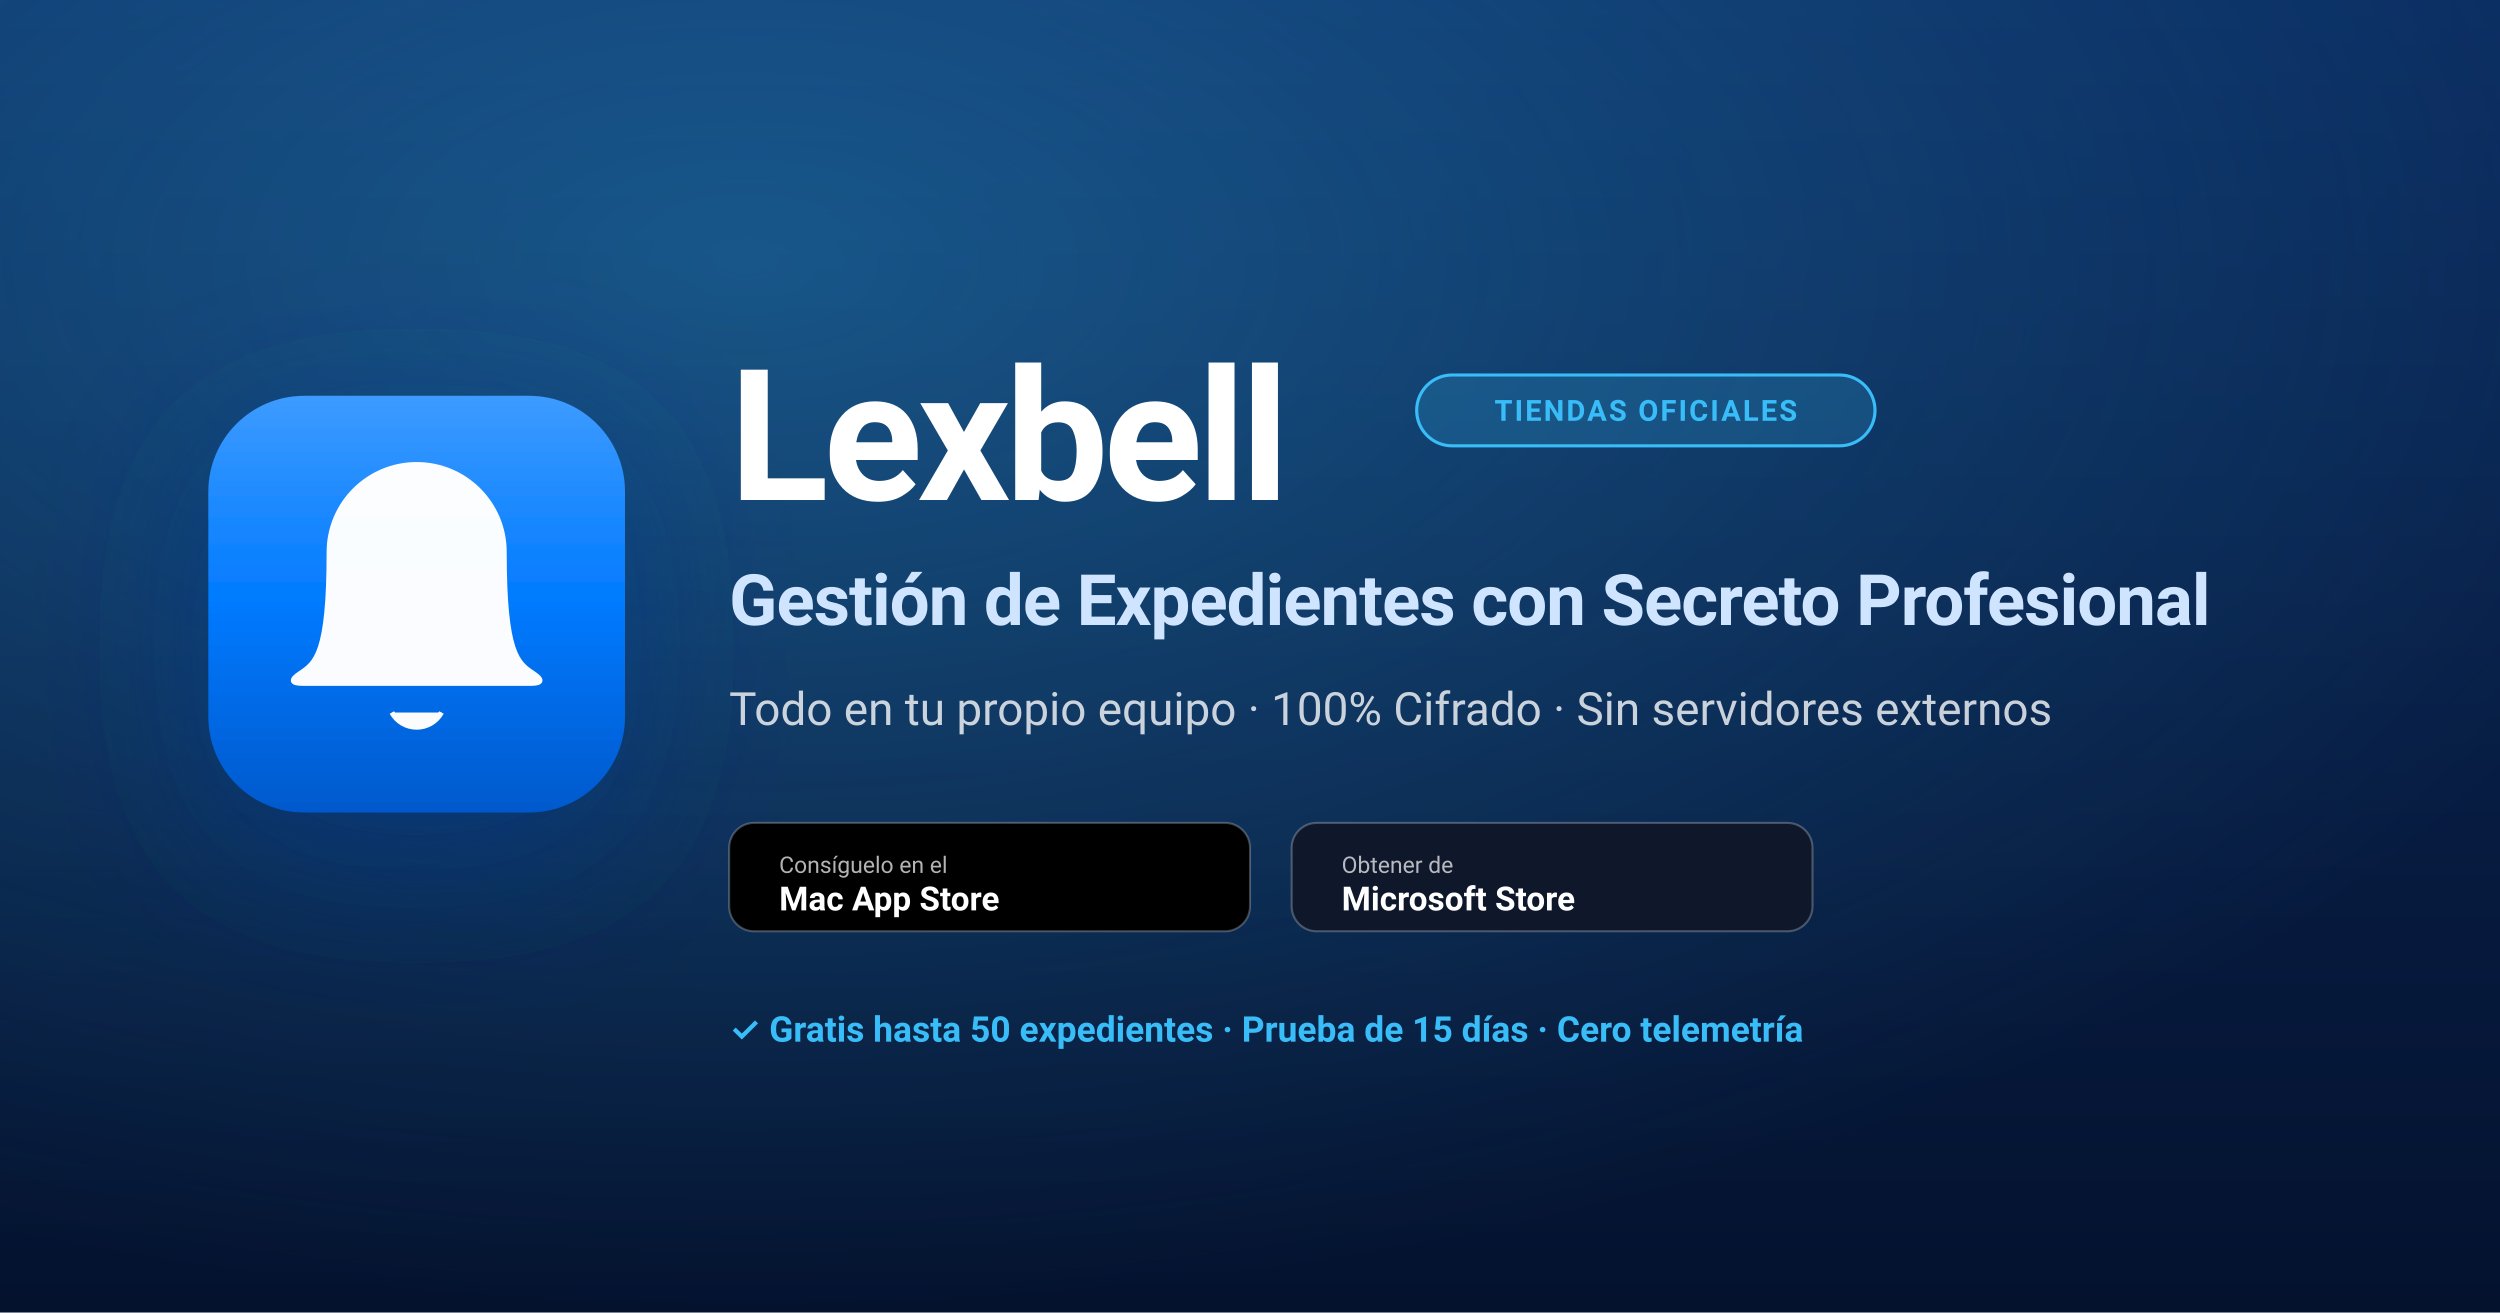
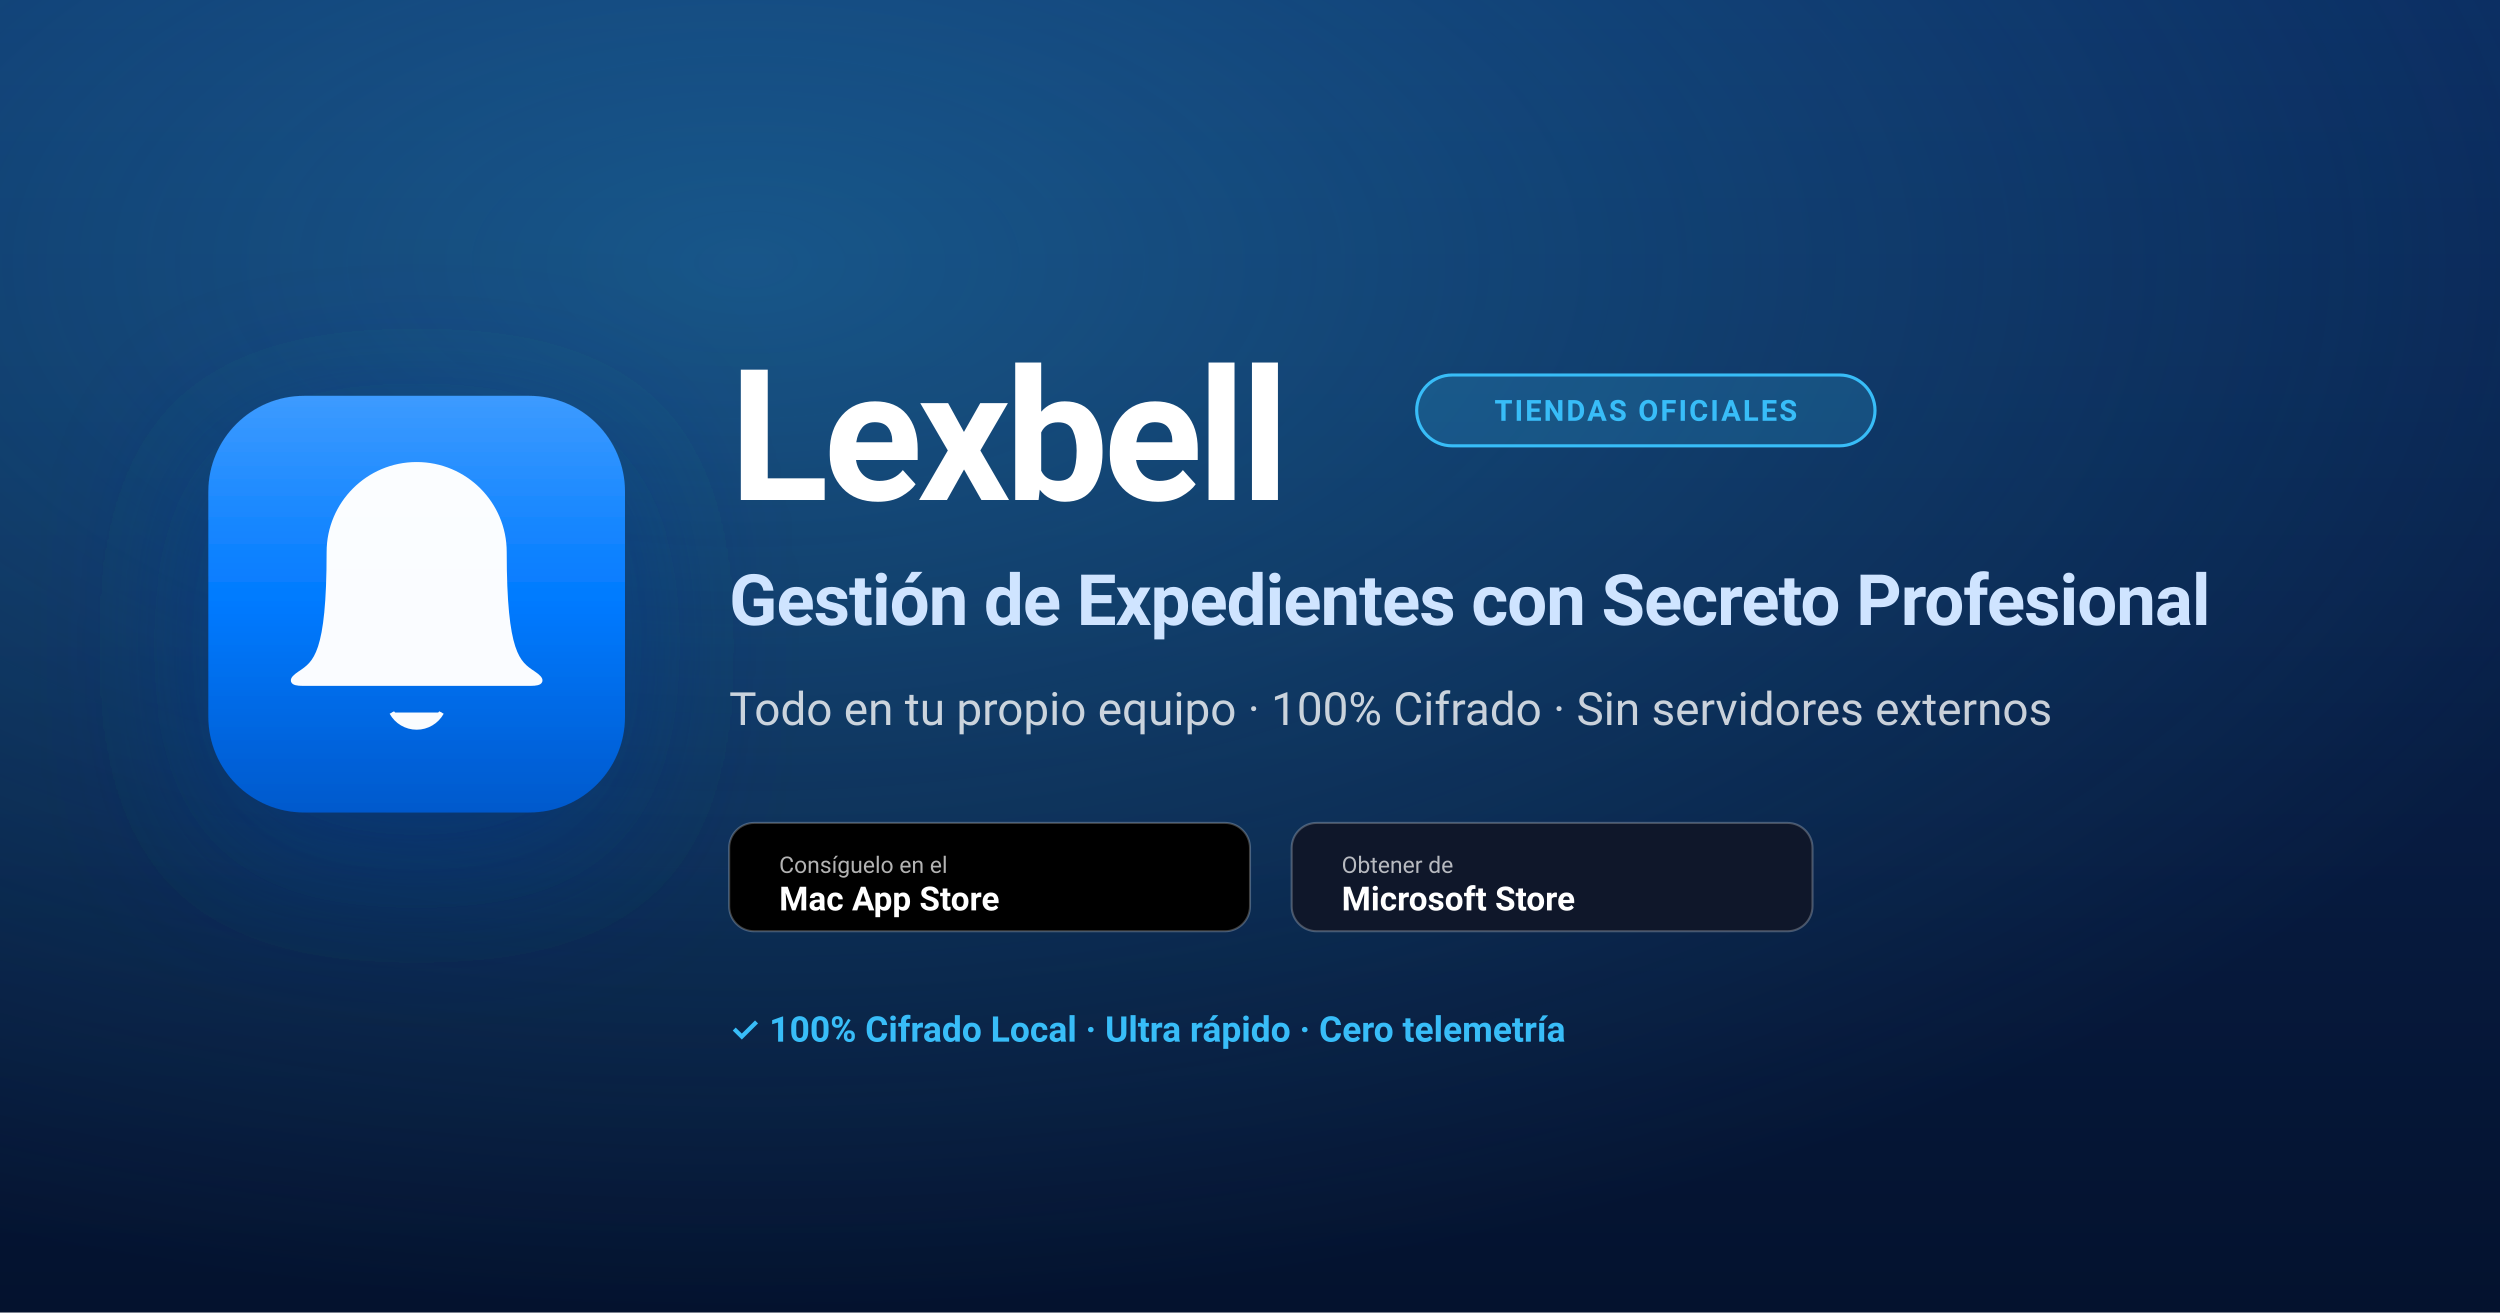
<svg xmlns="http://www.w3.org/2000/svg" width="1200" height="630" viewBox="0 0 1200 630" font-family="-apple-system, BlinkMacSystemFont, 'SF Pro Display', 'Segoe UI', Roboto, sans-serif">
  <defs>
    <linearGradient id="bg" x1="0" y1="0" x2="0" y2="1">
      <stop offset="0" stop-color="#0A2A5E" />
      <stop offset="0.6" stop-color="#071C42" />
      <stop offset="1" stop-color="#04122E" />
    </linearGradient>
    <radialGradient id="glow" cx="0.3" cy="0.2" r="0.8">
      <stop offset="0" stop-color="#38BDF8" stop-opacity="0.32" />
      <stop offset="1" stop-color="#38BDF8" stop-opacity="0" />
    </radialGradient>
    <linearGradient id="badge" x1="0" y1="0" x2="0" y2="1">
      <stop offset="0" stop-color="#3D9BFF" />
      <stop offset="0.5" stop-color="#007AFF" />
      <stop offset="1" stop-color="#0059CC" />
    </linearGradient>
  </defs>
  <rect width="1200" height="630" fill="url(#bg)" />
  <rect width="1200" height="630" fill="url(#glow)" />
  <g transform="translate(100 190)">
    <rect width="200" height="200" rx="46" fill="url(#badge)" filter="drop-shadow(0 20px 40px rgba(0,62,153,0.5))" />
    <g transform="translate(16 19) scale(7)" fill="#ffffff" stroke="#ffffff" stroke-width="0.35" stroke-linejoin="round" opacity="0.98">
      <path d="M6 8a6 6 0 0 1 12 0C18 15 18.92 15.61 20 16.33Q21 17 19.8 17H4.2Q3 17 4 16.33C5.08 15.61 6 15 6 8" />
      <path d="M10.3 19a1.94 1.94 0 0 0 3.4 0" />
    </g>
  </g>
  <g transform="translate(350 0)">
    <text x="0" y="240" fill="#ffffff" font-size="88" font-weight="700" letter-spacing="-2.5">Lexbell</text>
    <rect x="330" y="180" width="220" height="34" rx="17" fill="rgba(56,189,248,0.18)" stroke="#38BDF8" stroke-width="1.5" />
    <text x="440" y="202" fill="#38BDF8" font-size="14" font-weight="700" letter-spacing="1" text-anchor="middle">TIENDAS OFICIALES</text>
    <text x="0" y="300" fill="#CFE4FF" font-size="34" font-weight="600" letter-spacing="-0.5">Gestión de Expedientes con Secreto Profesional</text>
    <text x="0" y="348" fill="rgba(255,255,255,0.78)" font-size="22" font-weight="400">Todo en tu propio equipo · 100% Cifrado · Sin servidores externos</text>
    <g transform="translate(0 395)">
      <rect width="250" height="52" rx="12" fill="#000000" stroke="rgba(255,255,255,0.25)" stroke-width="1" />
      <text x="24" y="24" fill="rgba(255,255,255,0.7)" font-size="11">Consíguelo en el</text>
      <text x="24" y="42" fill="#ffffff" font-size="16" font-weight="700">Mac App Store</text>
      <rect x="270" width="250" height="52" rx="12" fill="#0F172A" stroke="rgba(255,255,255,0.25)" stroke-width="1" />
      <text x="294" y="24" fill="rgba(255,255,255,0.7)" font-size="11">Obtener de</text>
      <text x="294" y="42" fill="#ffffff" font-size="16" font-weight="700">Microsoft Store</text>
    </g>
-     <text x="0" y="500" fill="#38BDF8" font-size="17" font-weight="600">✓ Gratis hasta 50 expedientes · Prueba de 15 días · Cero telemetría</text>
+     <text x="0" y="500" fill="#38BDF8" font-size="17" font-weight="600">✓ 100% Cifrado Local · Ultra rápido · Cero telemetría</text>
  </g>
</svg>
